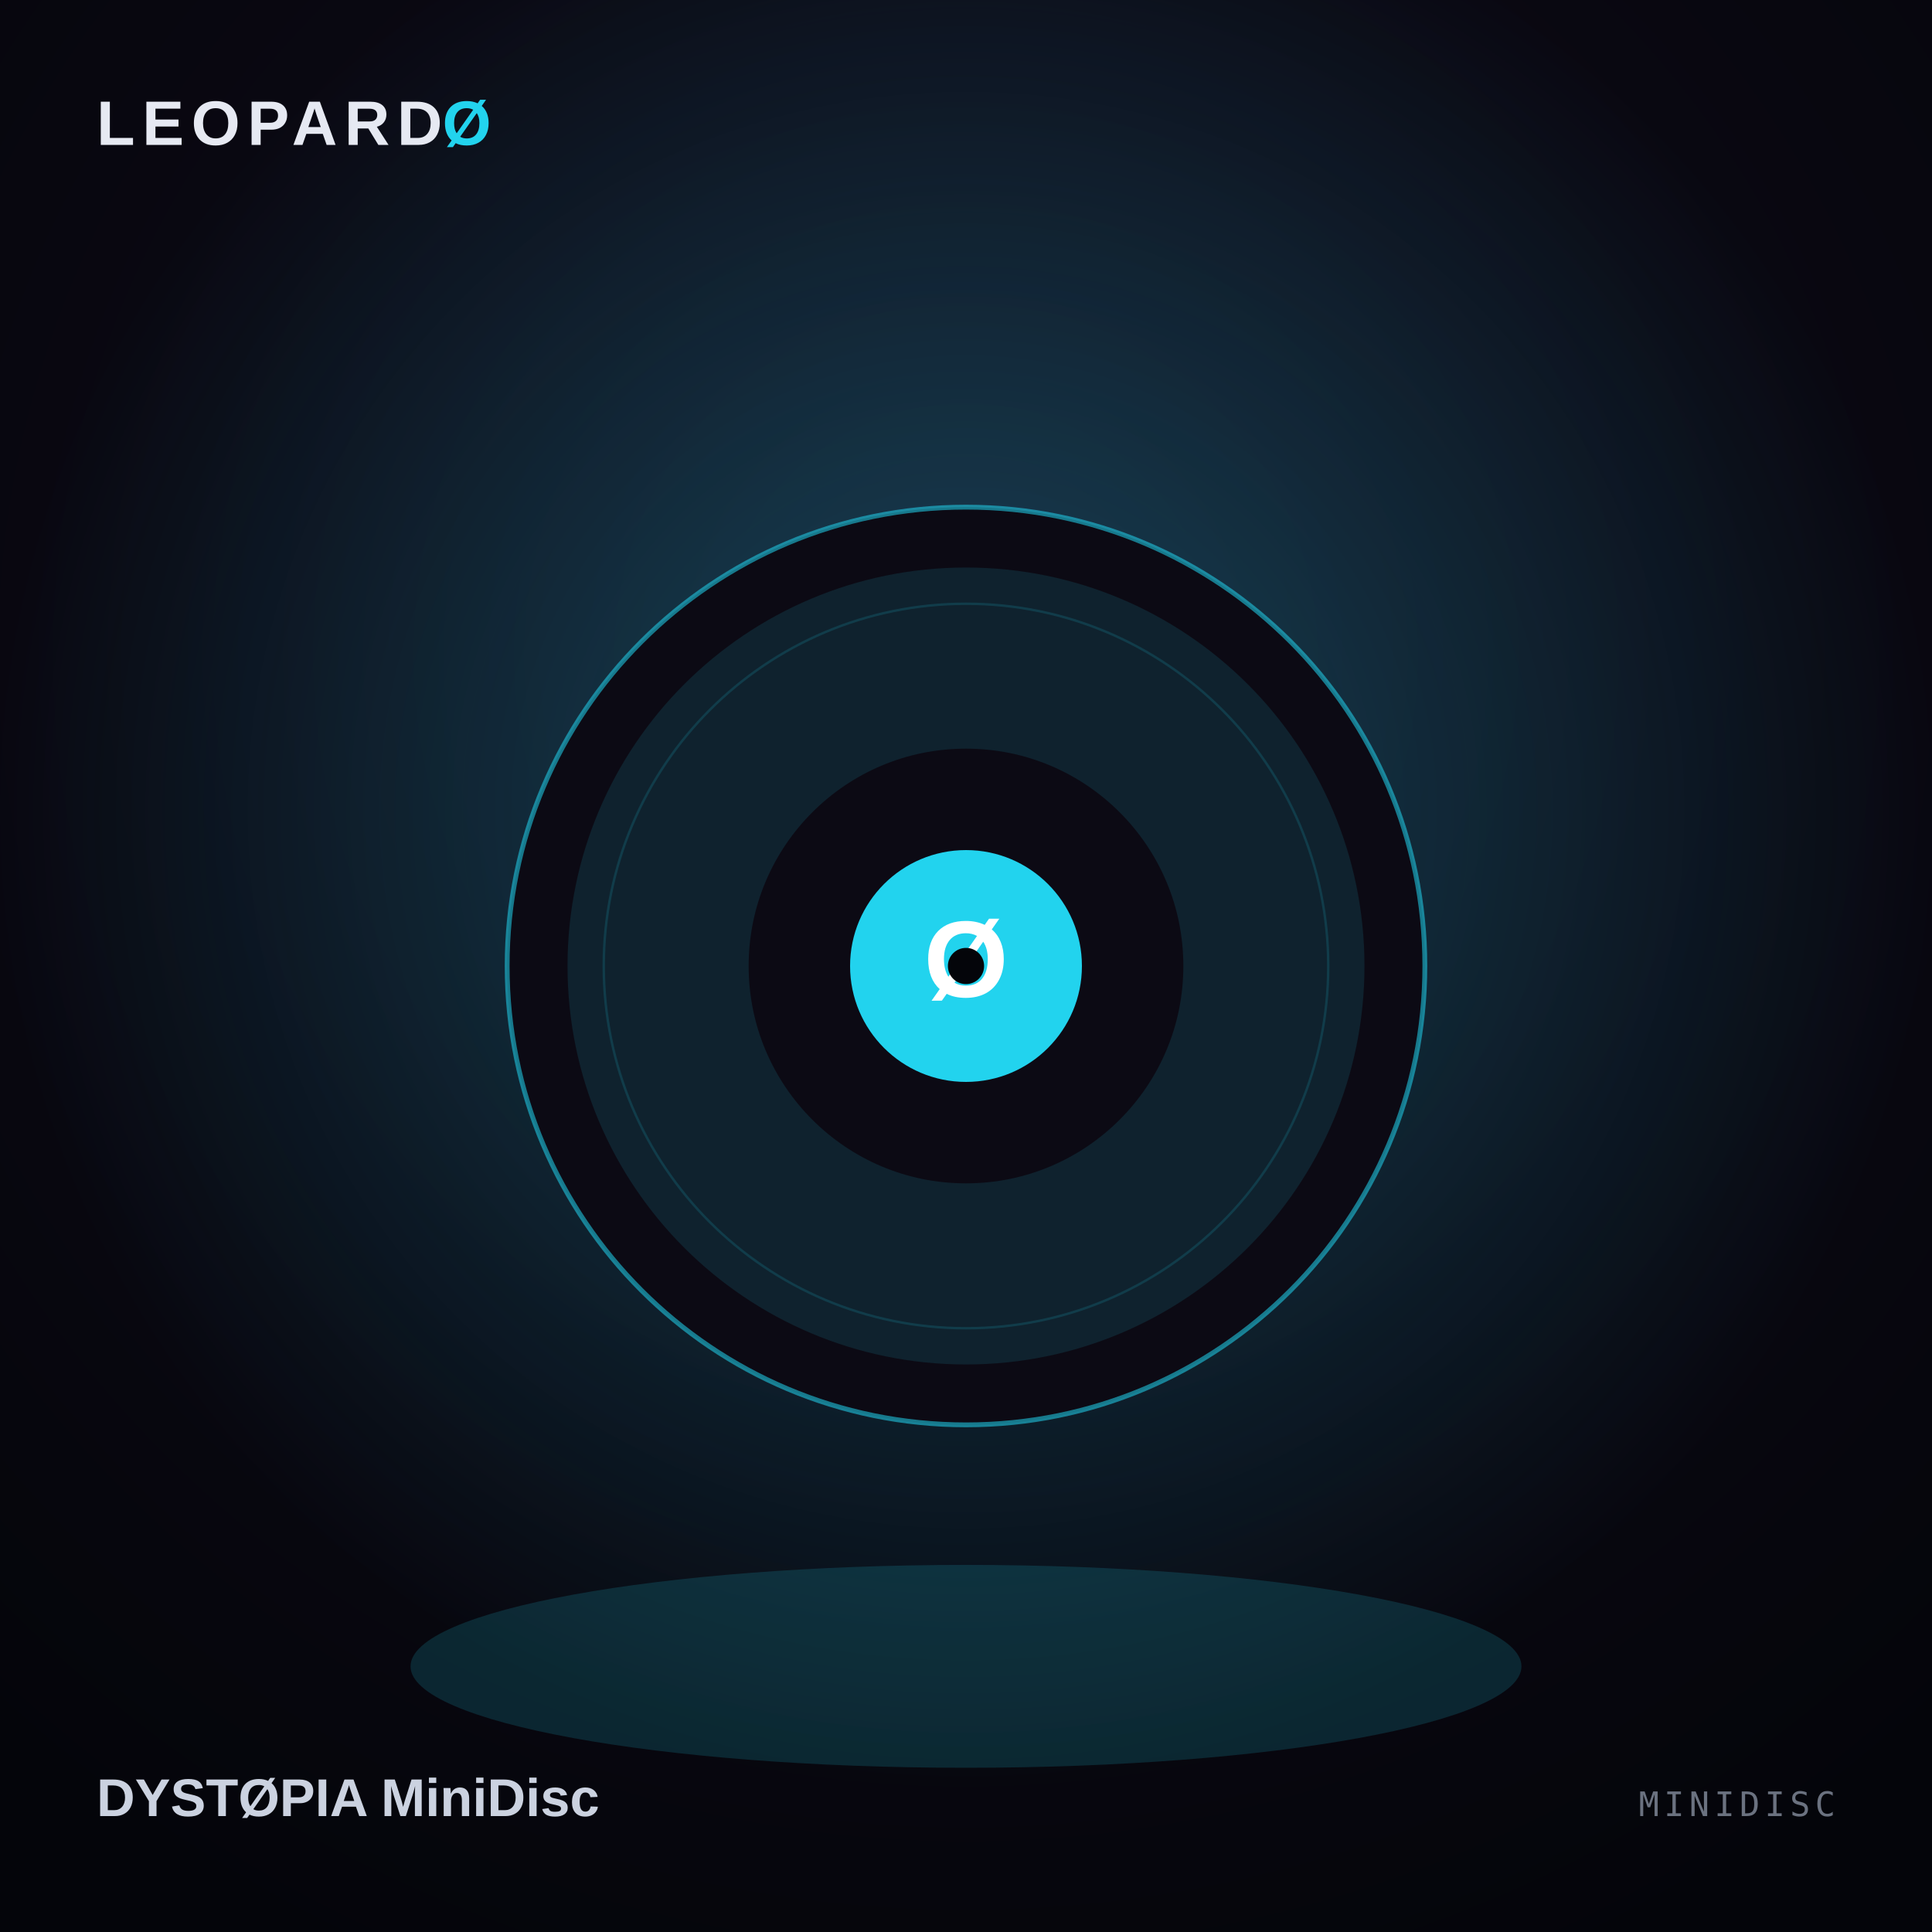
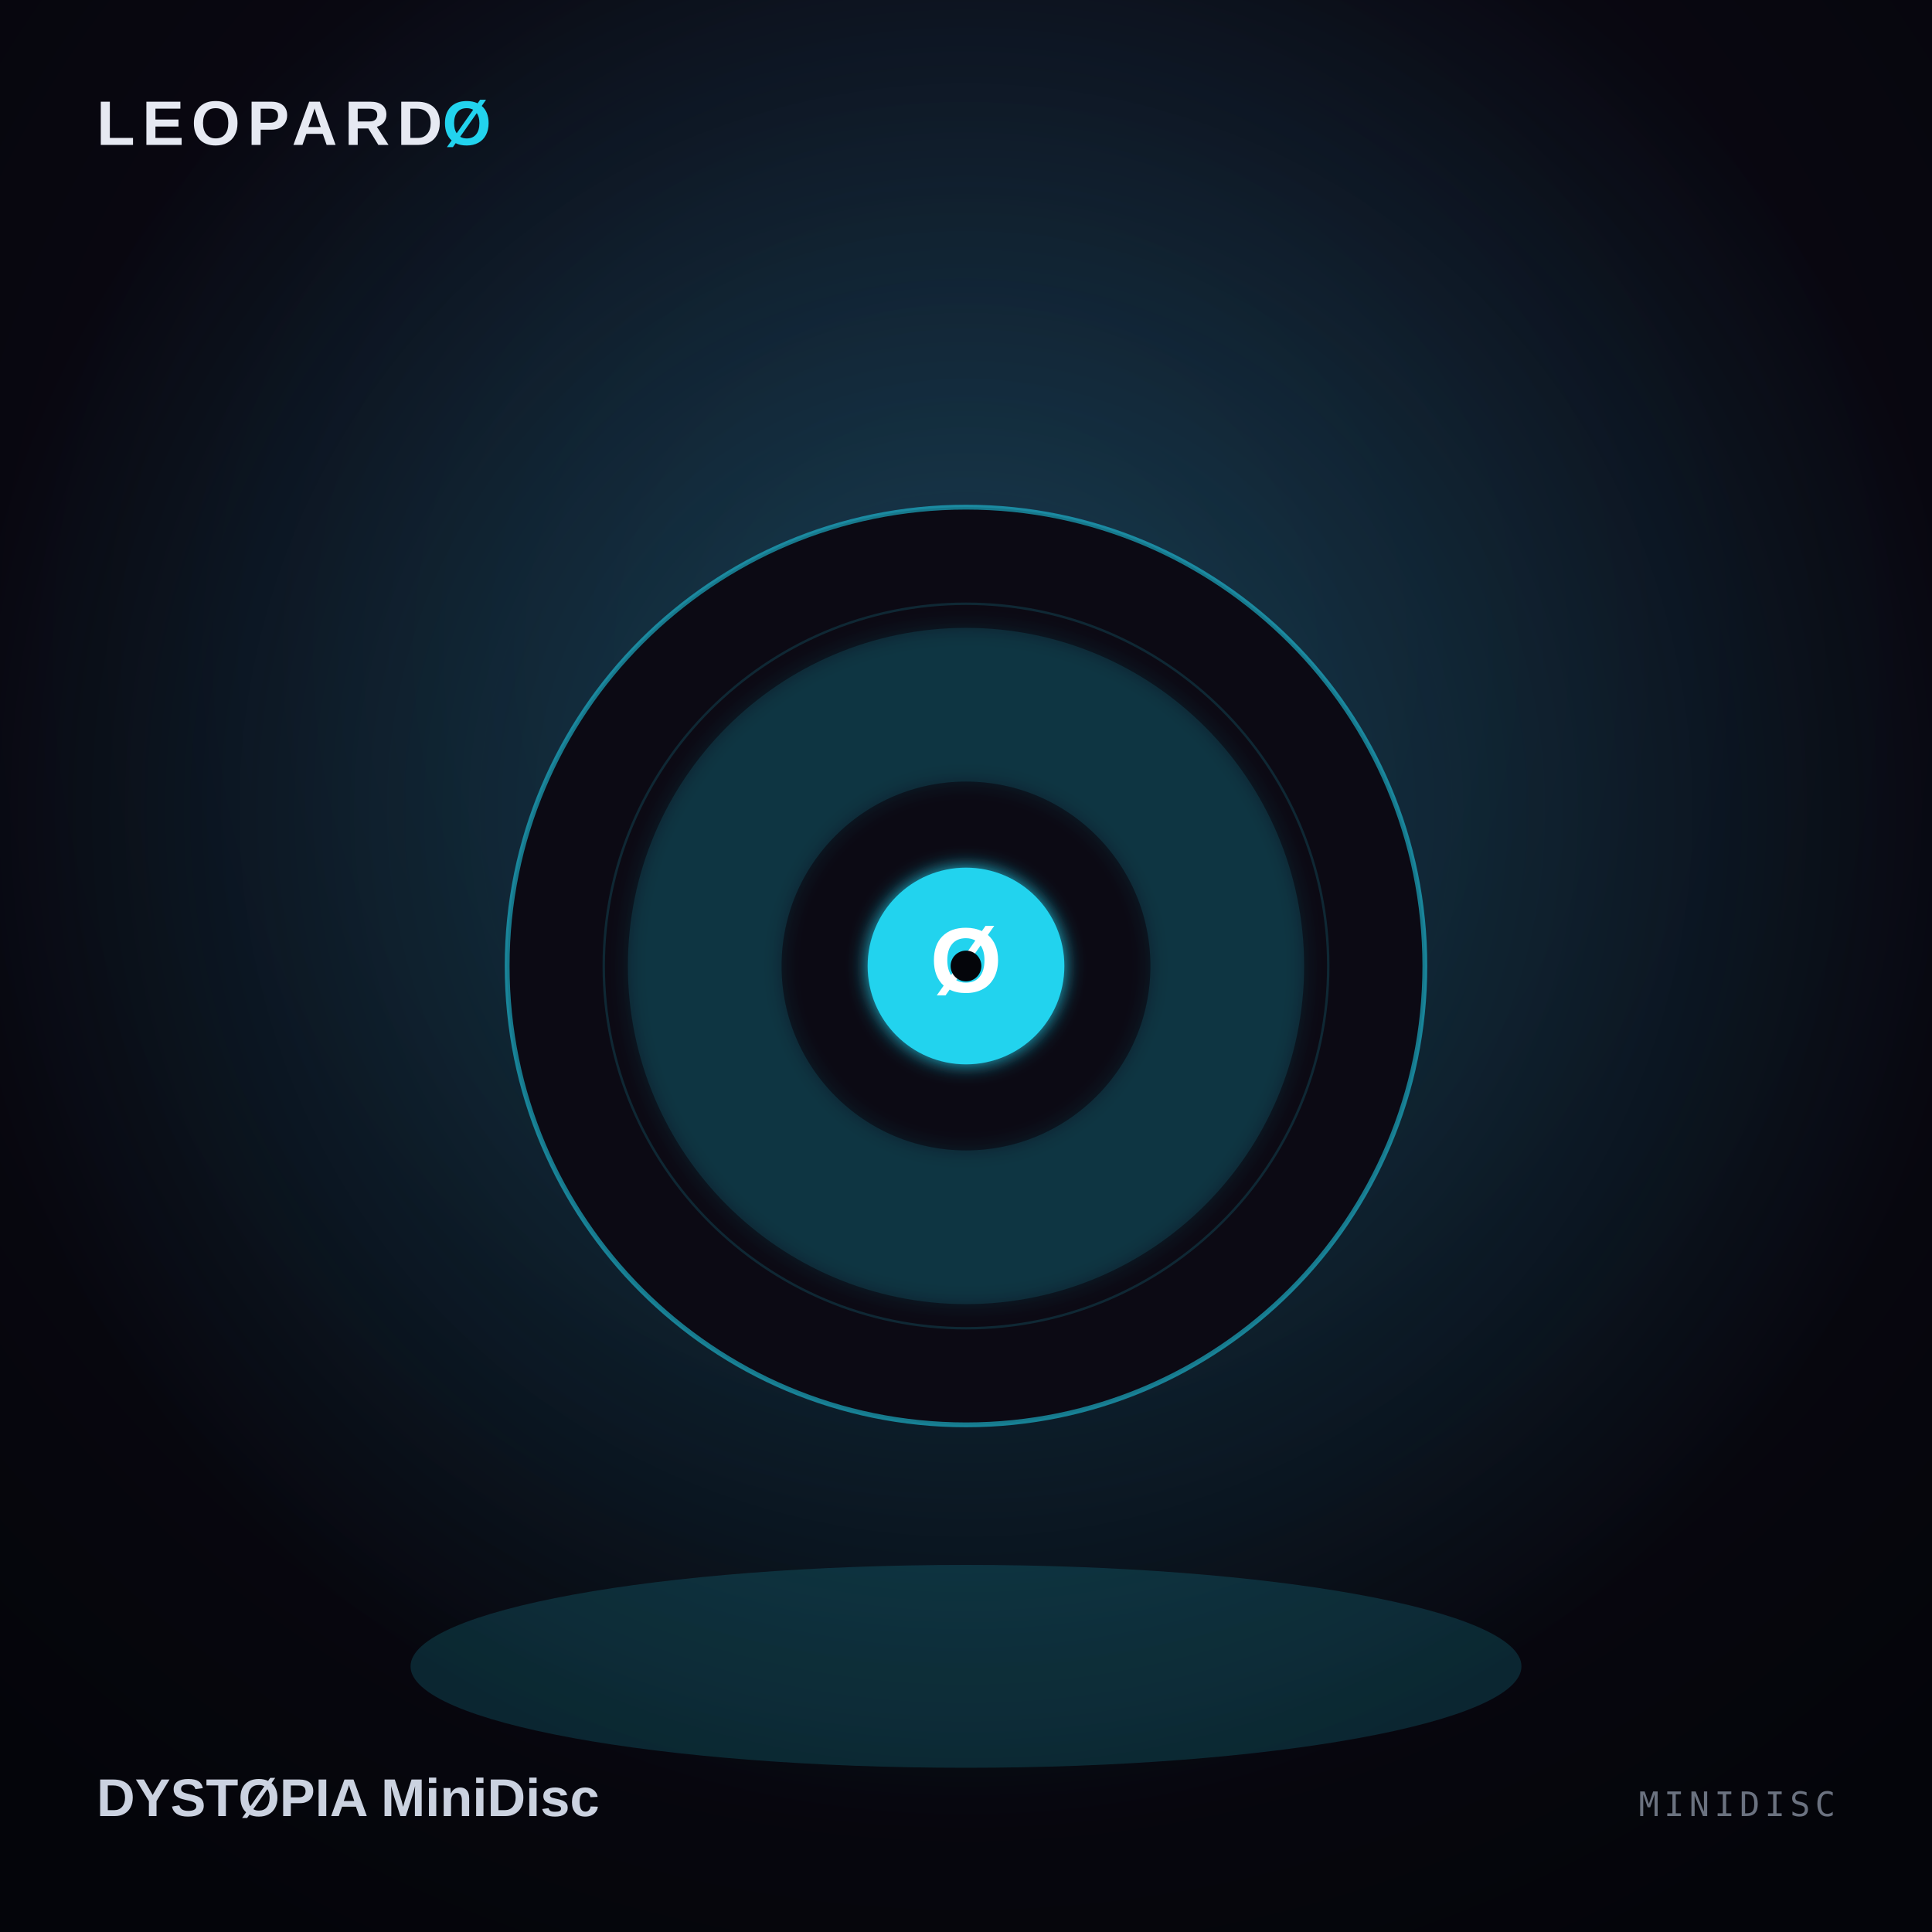
<svg xmlns="http://www.w3.org/2000/svg" viewBox="0 0 800 800" width="800" height="800">
  <defs>
    <radialGradient id="bg" cx="50%" cy="34%" r="75%">
      <stop offset="0%" stop-color="#141022" />
      <stop offset="55%" stop-color="#0a0812" />
      <stop offset="100%" stop-color="#04050a" />
    </radialGradient>
-     <radialGradient id="halo" cx="50%" cy="42%" r="50%">
-       <stop offset="0%" stop-color="#22d3ee" stop-opacity="0.28" />
+     <radialGradient id="halo" cx="50%" cy="42%" r="52%">
+       <stop offset="0%" stop-color="#22d3ee" stop-opacity="0.26" />
      <stop offset="100%" stop-color="#22d3ee" stop-opacity="0" />
    </radialGradient>
-     <filter id="glow" x="-30%" y="-30%" width="160%" height="160%">
-       <feGaussianBlur stdDeviation="6" />
+     <linearGradient id="fab" x1="0" y1="0" x2="0" y2="1">
+       <stop offset="0%" stop-color="#1d1830" />
+       <stop offset="55%" stop-color="#140f1f" />
+       <stop offset="100%" stop-color="#0a0712" />
+     </linearGradient>
+     <filter id="glow" x="-40%" y="-40%" width="180%" height="180%">
+       <feGaussianBlur stdDeviation="4" />
    </filter>
+     <clipPath id="cp">
+       <circle cx="400" cy="400" r="148" />
+     </clipPath>
  </defs>
  <rect width="800" height="800" fill="url(#bg)" />
  <rect width="800" height="800" fill="url(#halo)" />
  <ellipse cx="400" cy="690" rx="230" ry="42" fill="#22d3ee" opacity="0.16" />
-   <g filter="url(#glow)" opacity="0.7">
-     <circle cx="400" cy="400" r="127.5" fill="none" stroke="#22d3ee" stroke-width="75" stroke-opacity="0.12" />
-     <circle cx="400" cy="400" r="48" fill="#22d3ee" />
-     <text x="400" y="400" text-anchor="middle" dominant-baseline="middle" font-family="Arial Black, Arial, sans-serif" font-weight="900" font-size="45" fill="#fff" letter-spacing="1">Ø</text>
-     <circle cx="400" cy="400" r="7.5" fill="#04050a" />
-   </g>
  <g>
    <circle cx="400" cy="400" r="190" fill="#0c0a14" stroke="#22d3ee" stroke-opacity="0.55" stroke-width="2" />
    <circle cx="400" cy="400" r="150" fill="none" stroke="#22d3ee" stroke-opacity="0.15" />
    <circle cx="400" cy="400" r="14" fill="#04050a" stroke="#22d3ee" stroke-opacity="0.55" stroke-width="2" />
  </g>
-   <g>
-     <circle cx="400" cy="400" r="127.5" fill="none" stroke="#22d3ee" stroke-width="75" stroke-opacity="0.12" />
-     <circle cx="400" cy="400" r="48" fill="#22d3ee" />
-     <text x="400" y="400" text-anchor="middle" dominant-baseline="middle" font-family="Arial Black, Arial, sans-serif" font-weight="900" font-size="45" fill="#fff" letter-spacing="1">Ø</text>
-     <circle cx="400" cy="400" r="7.5" fill="#04050a" />
+   <g clip-path="url(#cp)">
+     <g filter="url(#glow)" opacity="0.9">
+       <circle cx="400" cy="400" r="108.188" fill="none" stroke="#22d3ee" stroke-width="63.64" stroke-opacity="0.12" />
+       <circle cx="400" cy="400" r="40.73" fill="#22d3ee" />
+       <text x="400" y="400" text-anchor="middle" dominant-baseline="middle" font-family="Arial Black, Arial, sans-serif" font-weight="900" font-size="38.184" fill="#fff" letter-spacing="1">Ø</text>
+       <circle cx="400" cy="400" r="6.364" fill="#04050a" />
+     </g>
+     <g>
+       <circle cx="400" cy="400" r="108.188" fill="none" stroke="#22d3ee" stroke-width="63.64" stroke-opacity="0.12" />
+       <circle cx="400" cy="400" r="40.73" fill="#22d3ee" />
+       <text x="400" y="400" text-anchor="middle" dominant-baseline="middle" font-family="Arial Black, Arial, sans-serif" font-weight="900" font-size="38.184" fill="#fff" letter-spacing="1">Ø</text>
+       <circle cx="400" cy="400" r="6.364" fill="#04050a" />
+     </g>
  </g>
  <text x="40" y="60" font-family="Arial, sans-serif" font-weight="900" font-size="26" letter-spacing="3" fill="#e6e9f2">LEOPARD<tspan fill="#22d3ee">Ø</tspan>
  </text>
  <text x="40" y="752" font-family="Arial, sans-serif" font-weight="800" font-size="22" fill="#cbd2e0">DYSTØPIA MiniDisc</text>
  <text x="760" y="752" text-anchor="end" font-family="monospace" font-size="14" letter-spacing="2" fill="#6b7280">MINIDISC</text>
</svg>
